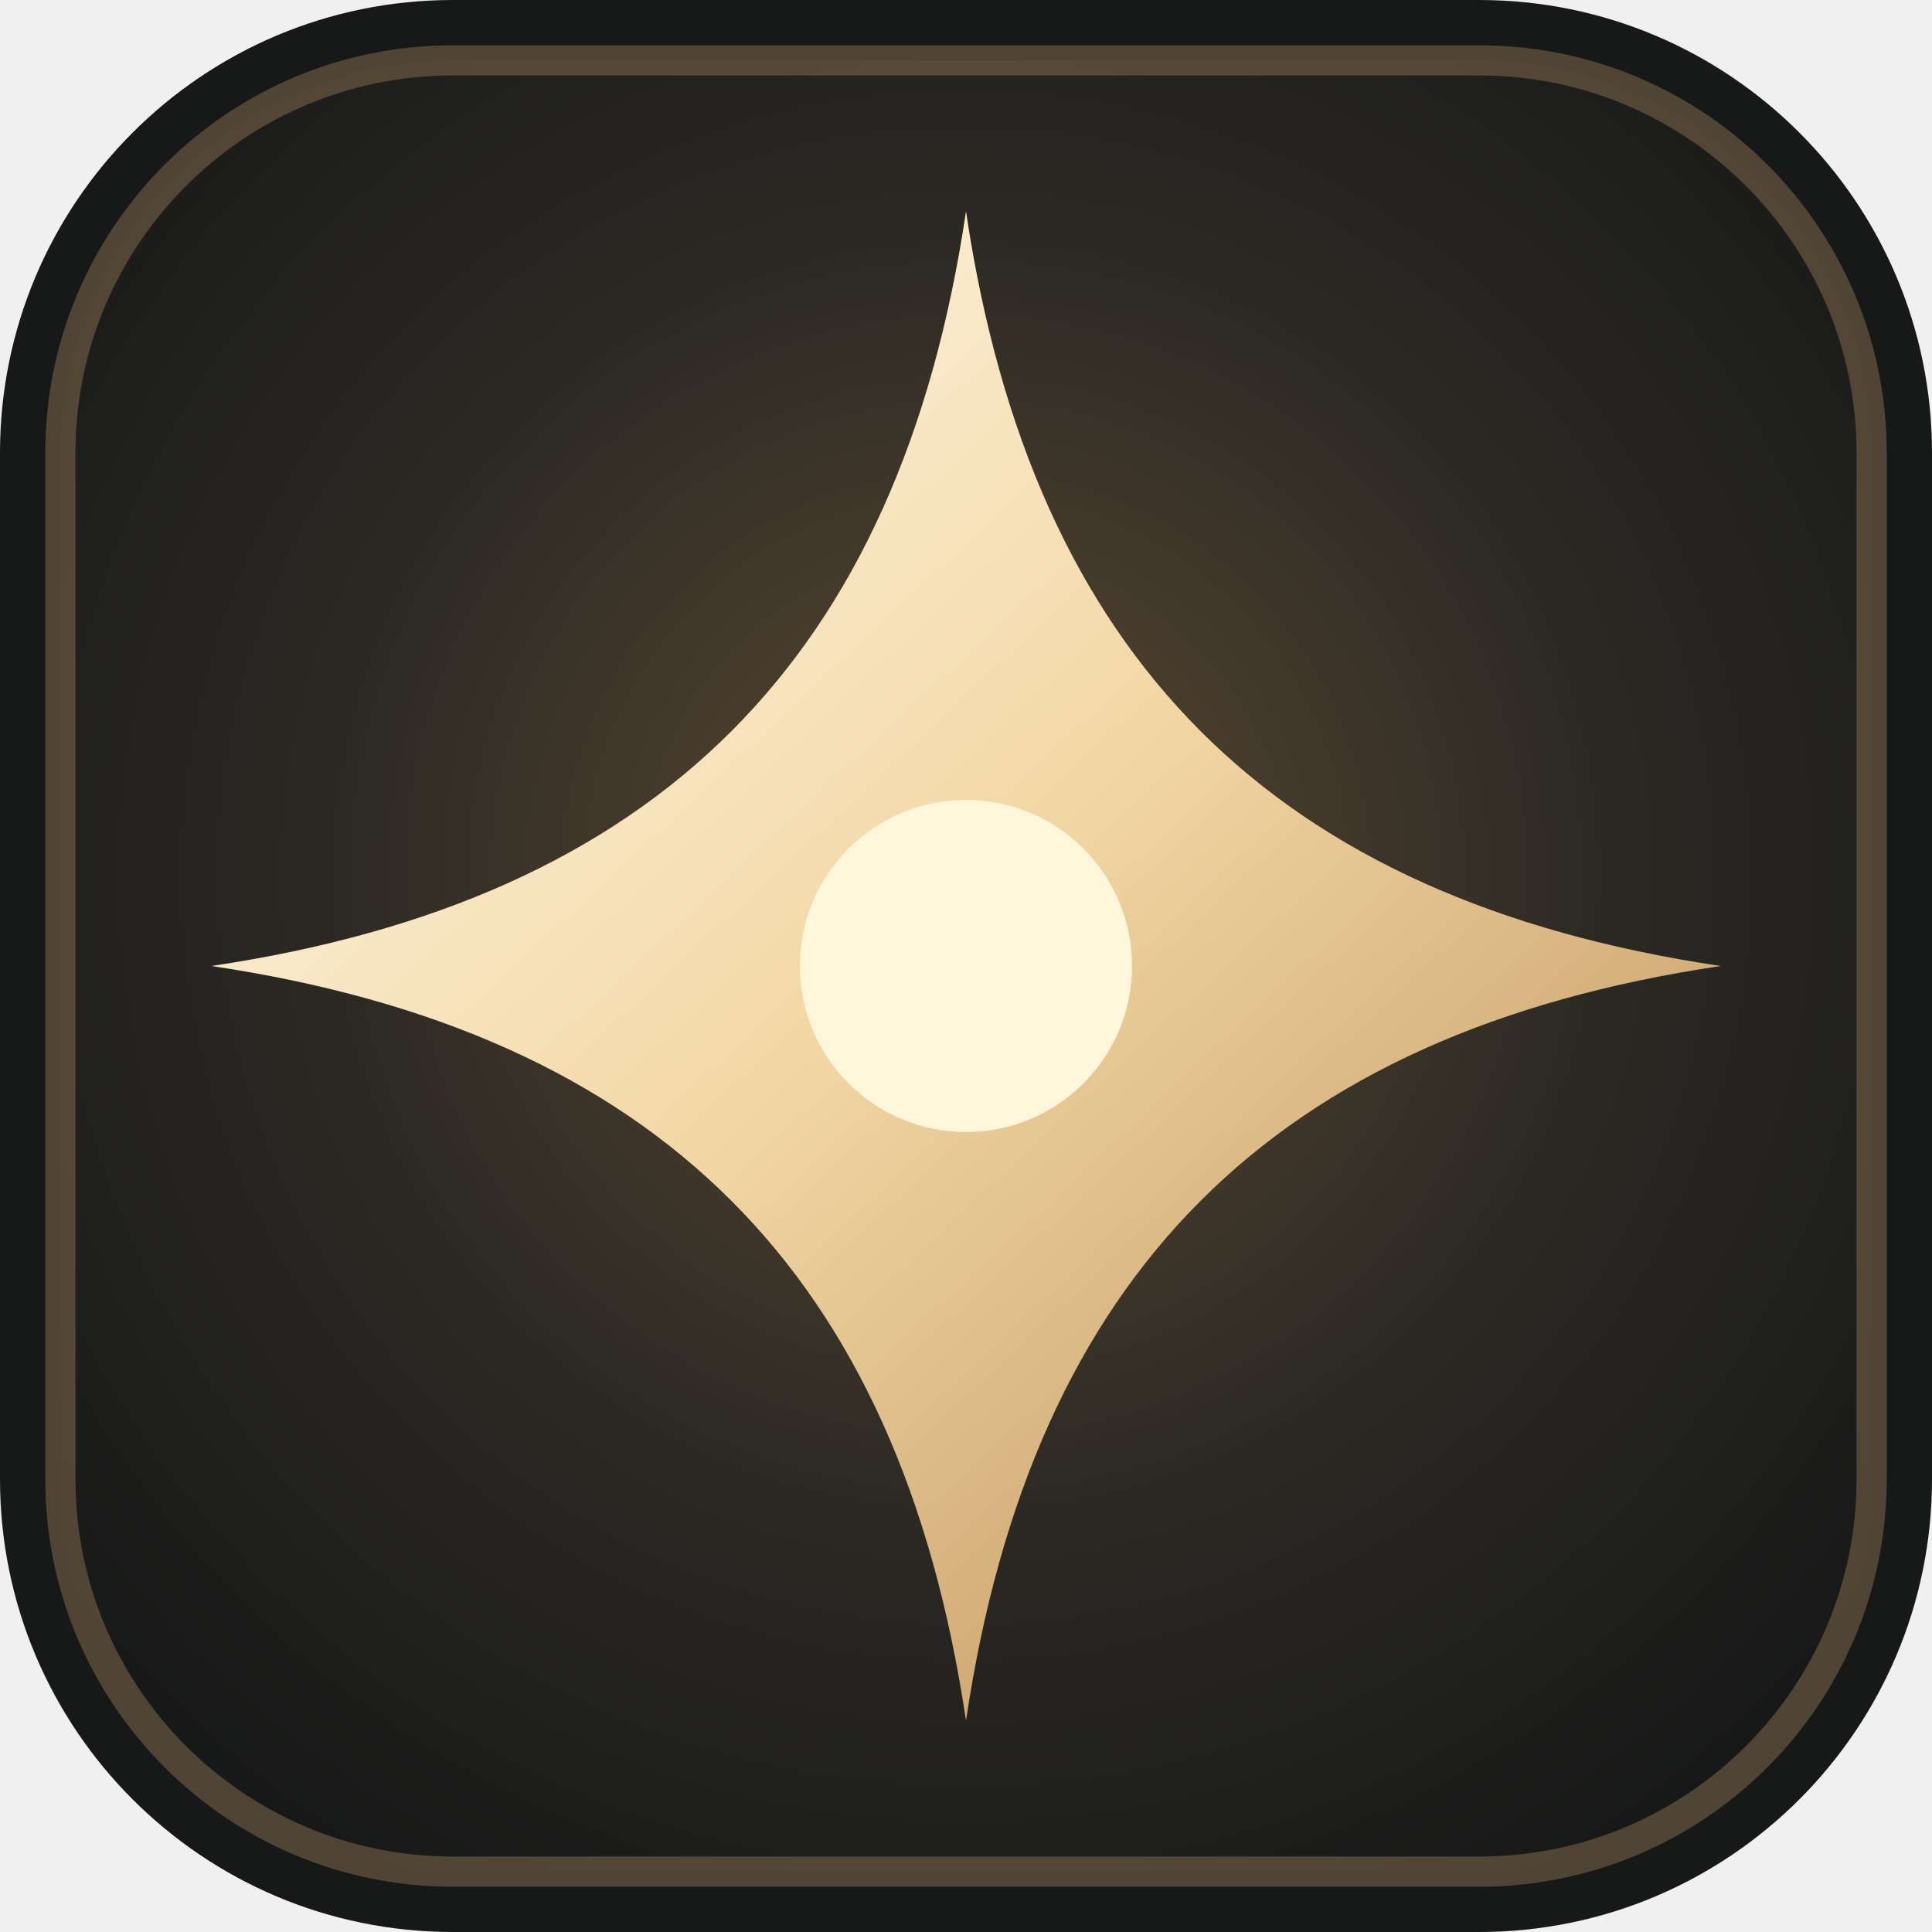
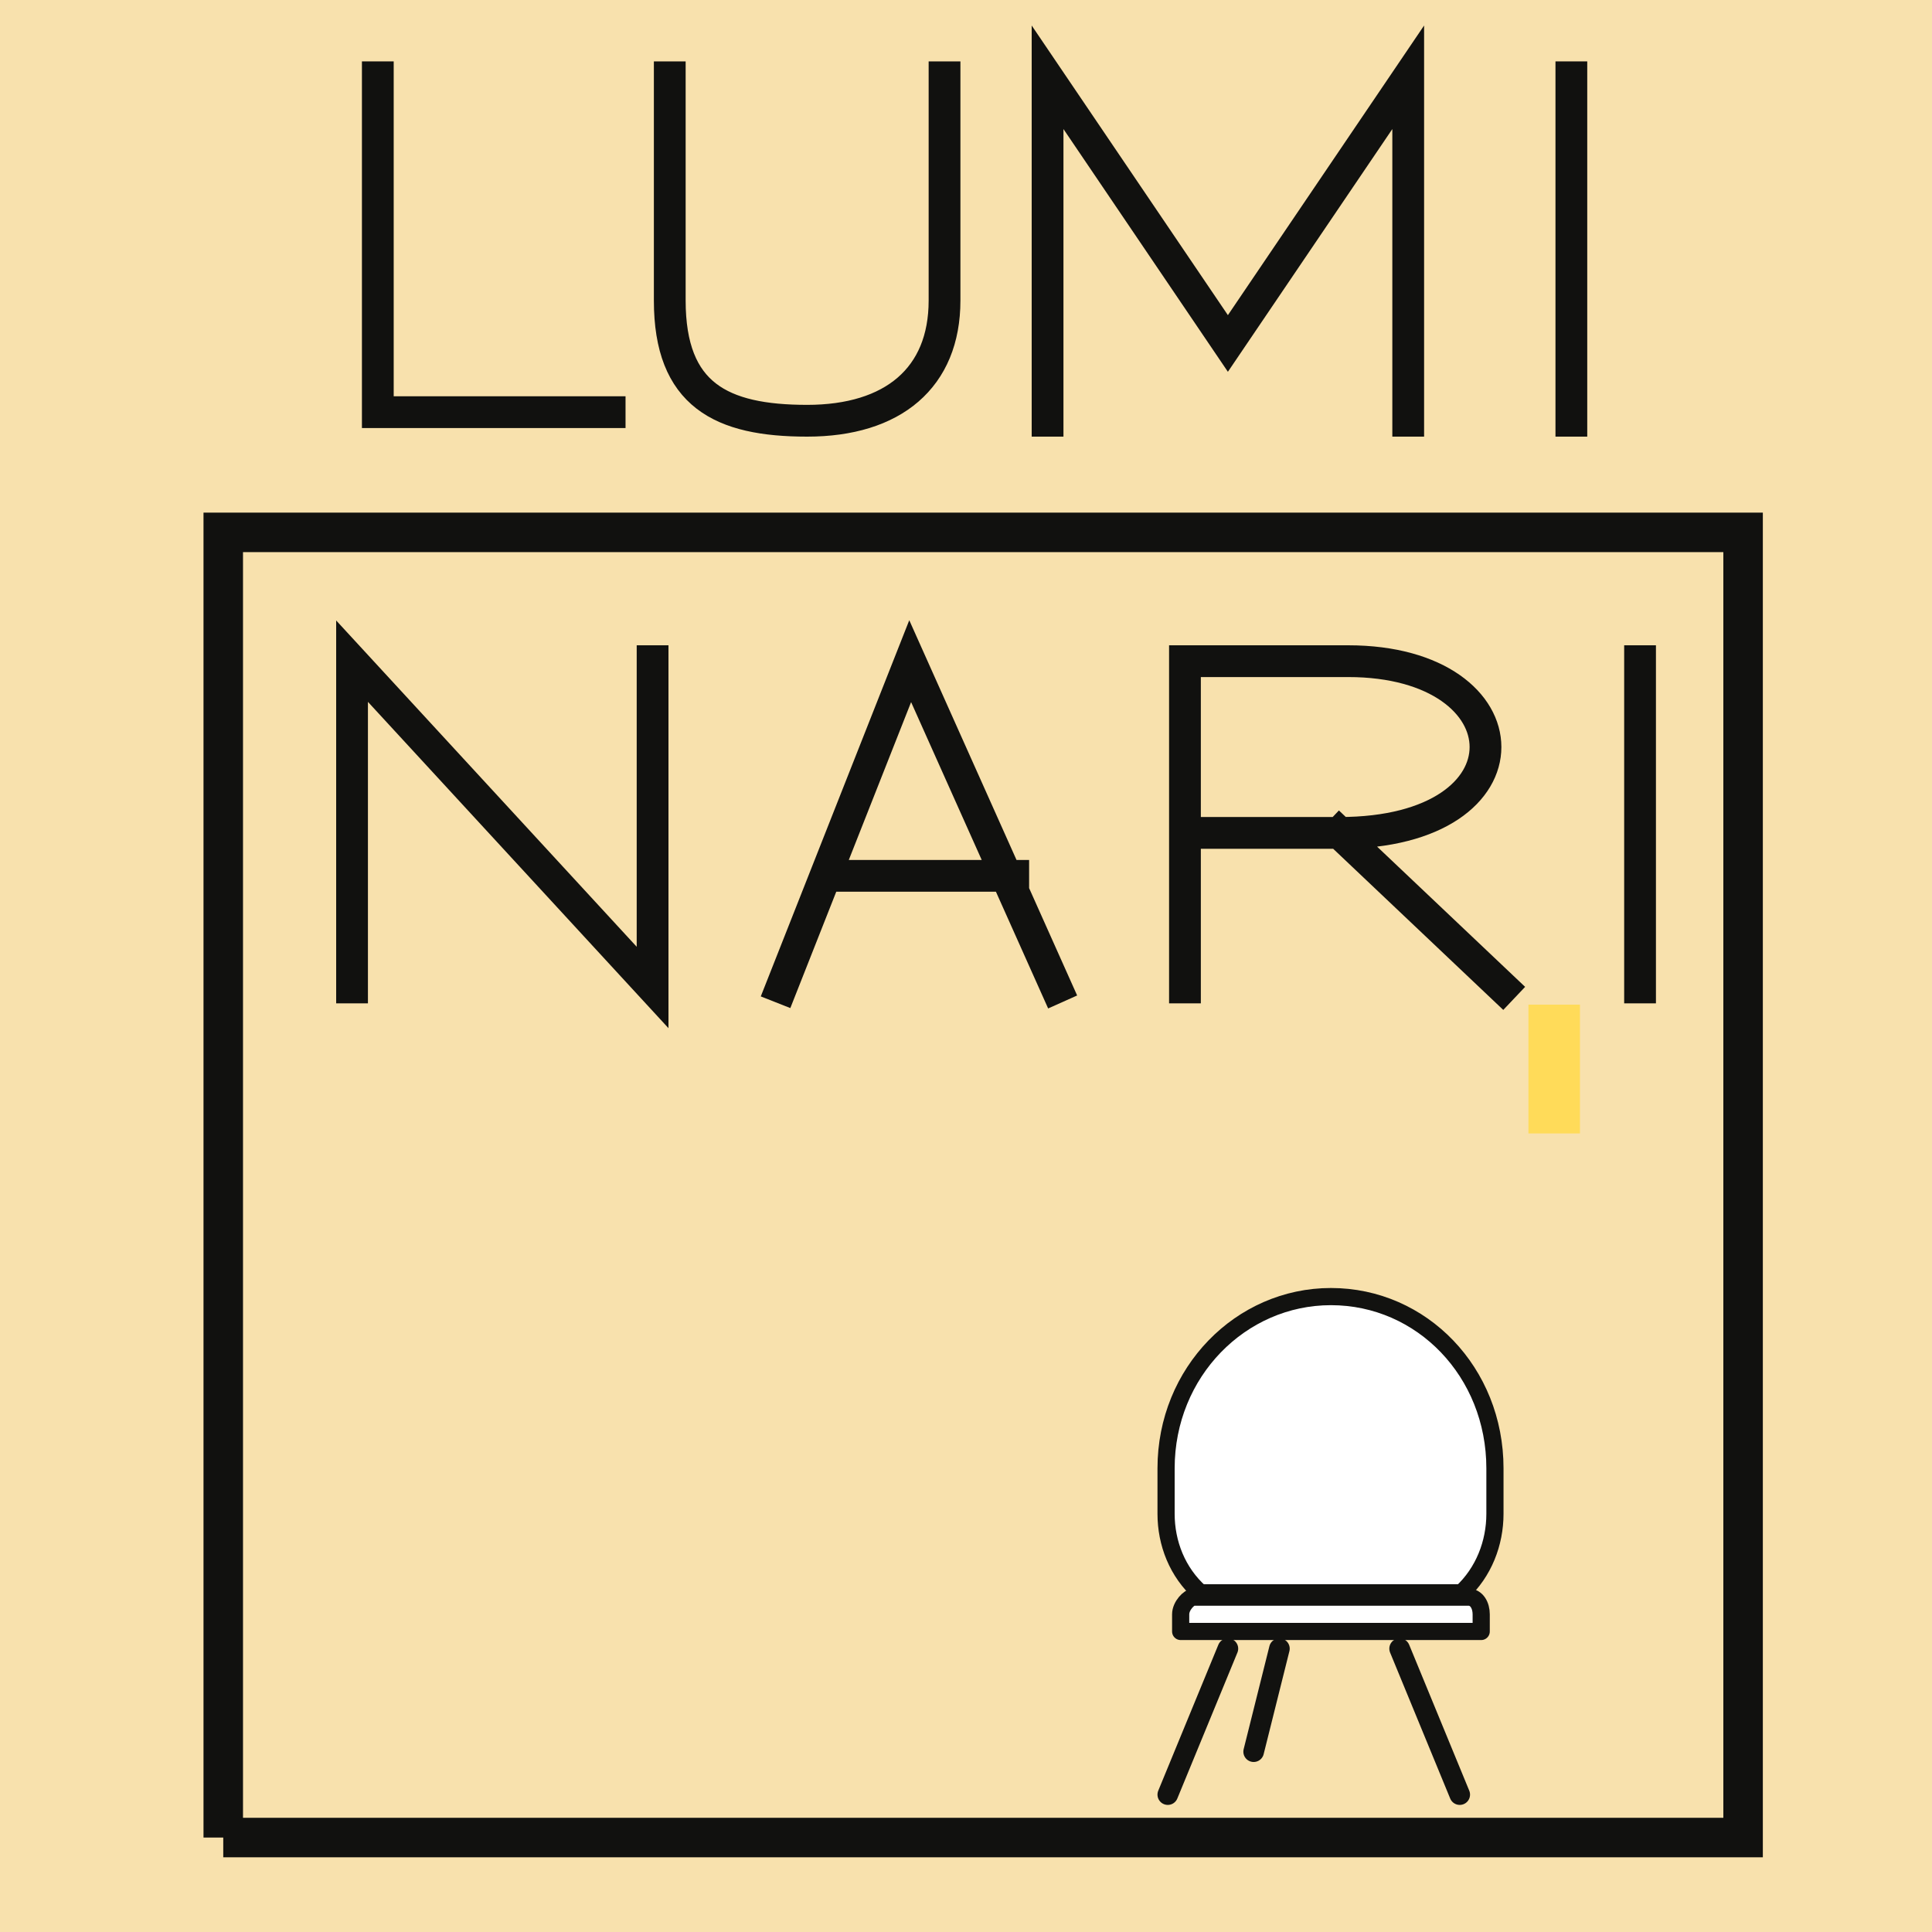
- <svg xmlns="http://www.w3.org/2000/svg" viewBox="0 0 64 64" role="img" aria-label="LUMINARI">
-   <defs>
-     <radialGradient id="glow" cx="50%" cy="45%" r="64%">
-       <stop offset="0" stop-color="#5c4b32" />
-       <stop offset=".55" stop-color="#2c2924" />
-       <stop offset="1" stop-color="#171918" />
-     </radialGradient>
-     <linearGradient id="light" x1="10%" y1="5%" x2="95%" y2="96%">
-       <stop offset="0" stop-color="#fff9e9" />
-       <stop offset=".45" stop-color="#f3d8a6" />
-       <stop offset="1" stop-color="#ba8d55" />
-     </linearGradient>
-   </defs>
-   <rect width="64" height="64" rx="15" fill="#171918" />
-   <rect x="2" y="2" width="60" height="60" rx="13" fill="url(#glow)" stroke="#8a7150" stroke-opacity=".5" />
-   <path d="M32 7C34.2 21.8 42.2 29.8 57 32C42.2 34.2 34.2 42.2 32 57C29.8 42.2 21.8 34.2 7 32C21.8 29.8 29.8 21.8 32 7Z" fill="url(#light)" />
-   <circle cx="32" cy="32" r="5.5" fill="#fff6db" />
+ <svg xmlns="http://www.w3.org/2000/svg" viewBox="0 0 225 225" role="img" aria-label="LUMINARI, logo oficial">
+   <rect width="225" height="225" fill="#f8e1ad" />
+   <path d="M26 214V62H203V214H26" fill="none" stroke="#11110f" stroke-width="4.6" stroke-linejoin="miter" />
+   <g fill="none" stroke="#11110f" stroke-width="3.7" stroke-linejoin="miter" stroke-linecap="square">
+     <path d="M44 9V48H71" />
+     <path d="M78 9V35C78 46 84 49 94 49C104 49 110 44 110 35V9" />
+     <path d="M122 49V9L143 40L164 9V49" />
+     <path d="M183 9V49" />
+     <path d="M41 115V77L76 115V77" />
+     <path d="M91 115L106 77L123 115M97 102H118" />
+     <path d="M138 115V77H157C178 77 179 97 156 97H138M156 97L175 115" />
+     <path d="M191 77V115" />
+   </g>
+   <path d="M178 117h6v15h-6Z" fill="#ffdb59" />
+   <g fill="#fff" stroke="#121210" stroke-width="2" stroke-linecap="round" stroke-linejoin="round">
+     <path d="M155 151c-10.5 0-19.2 8.8-19.2 20v5.3c0 3.4 1.3 6.8 4 9.2h30.4c2.6-2.4 3.9-5.8 3.9-9.2V171c0-11.2-8.5-20-19.1-20Z" />
+     <path d="M139 186h32c1 0 1.5 1 1.5 2v2h-35v-2c0-1 1-2 1.5-2Z" />
+   </g>
+   <g fill="none" stroke="#121210" stroke-width="2.4" stroke-linecap="round">
+     <path d="m143 192-7 17m27-17 7 17m-21-17-3 12" />
+   </g>
</svg>
